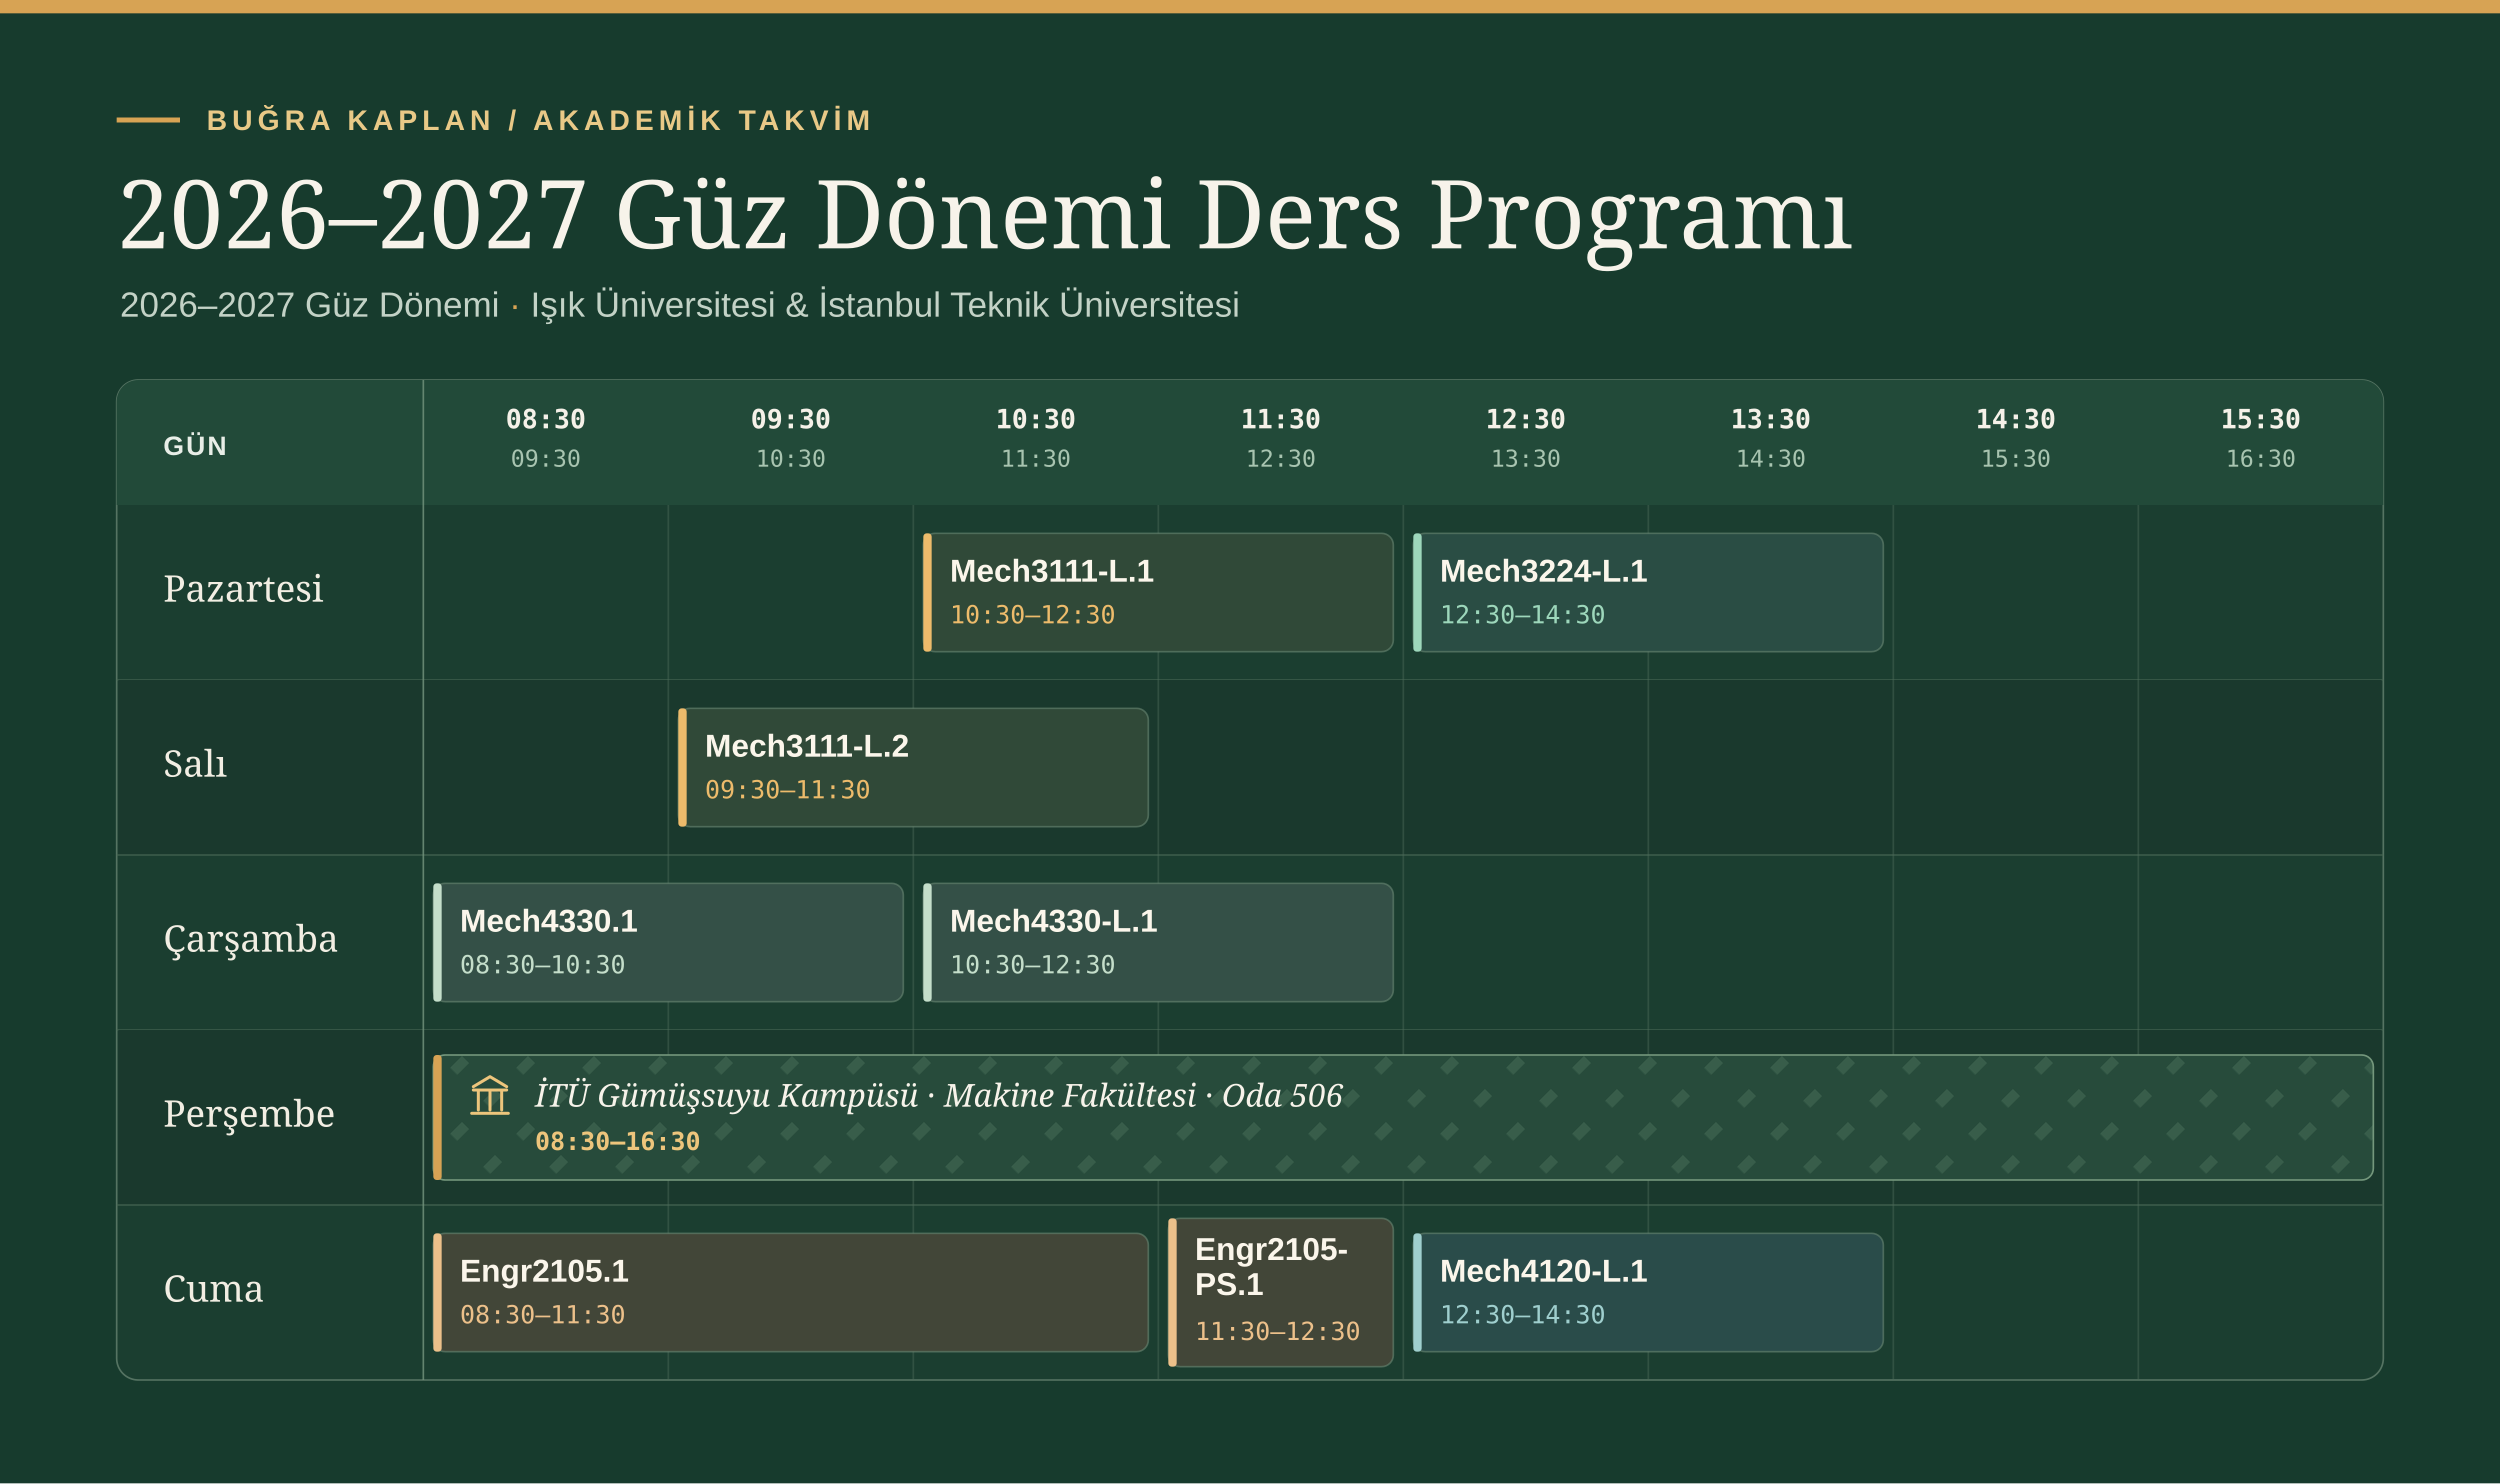
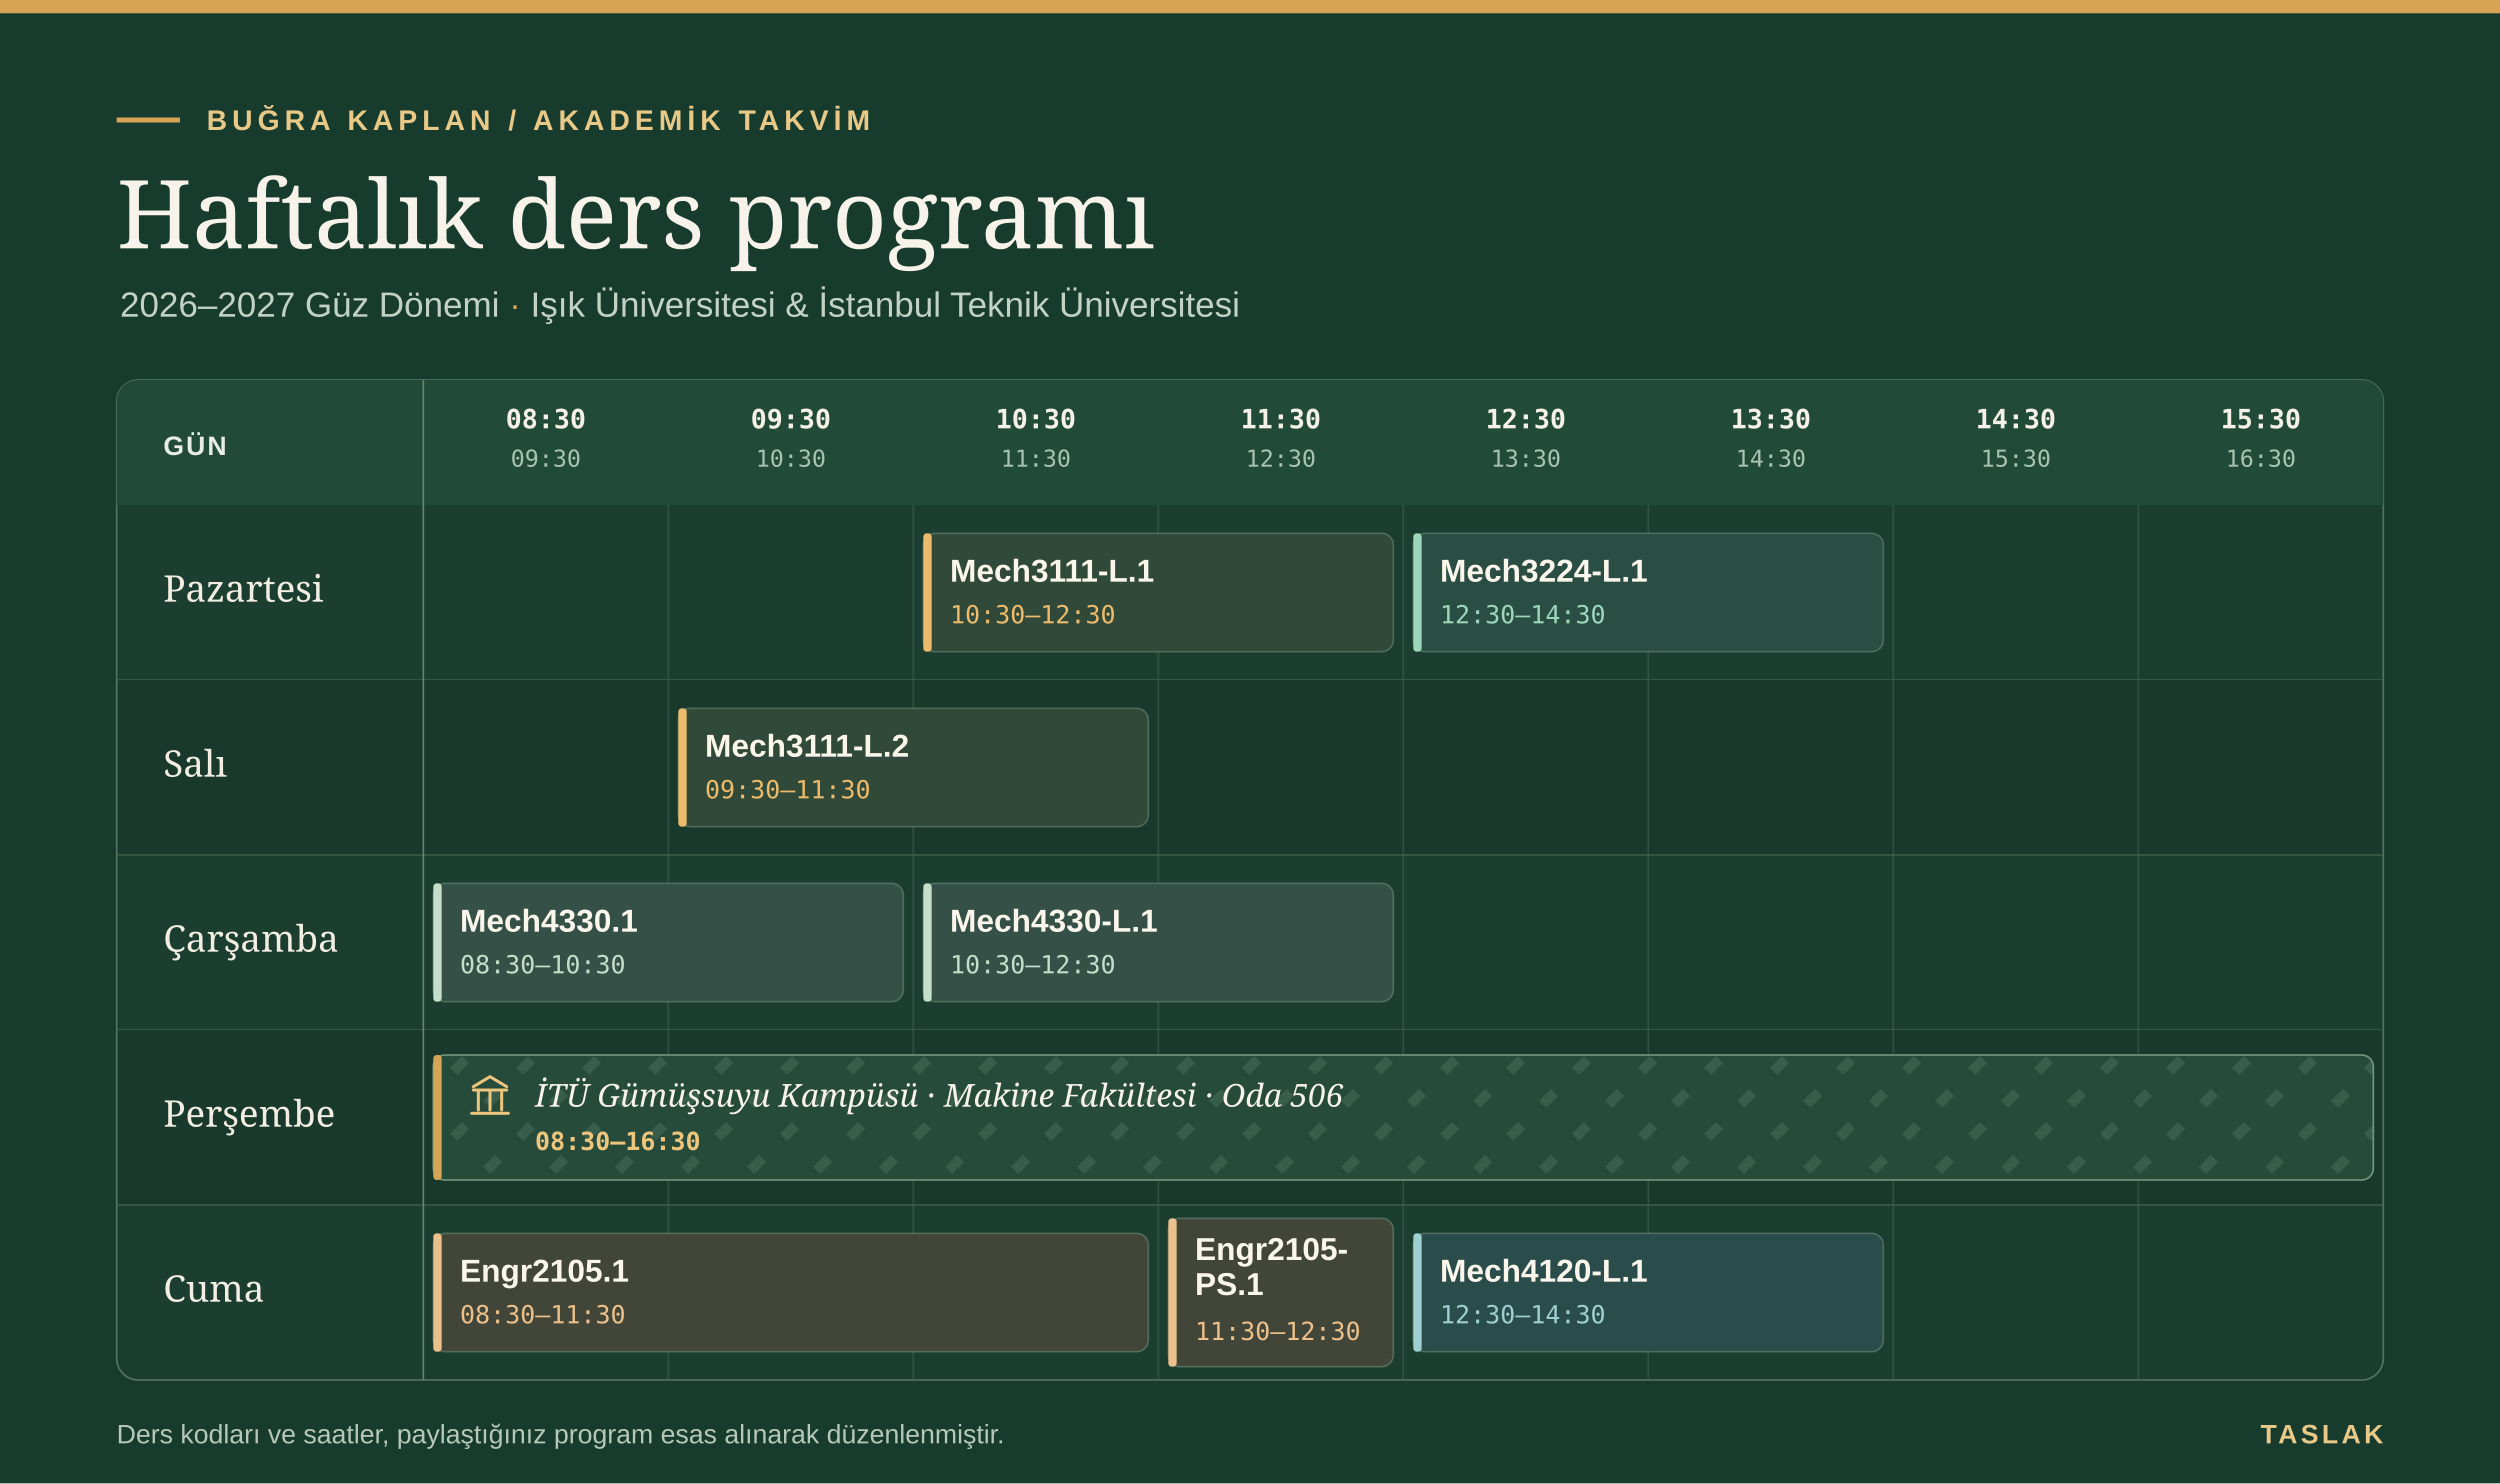
<svg xmlns="http://www.w3.org/2000/svg" width="1500" height="890" viewBox="0 0 1500 890" role="img" aria-labelledby="title description">
  <defs>
    <pattern id="diagonal" patternUnits="userSpaceOnUse" width="28" height="28" patternTransform="rotate(45)">
      <rect width="28" height="28" fill="#274b3b" />
      <path d="M0 0v10" stroke="#385d4a" stroke-width="12" />
    </pattern>
  </defs>
  <style>text{font-family:"Source Sans 3","Segoe UI",Arial,sans-serif}.serif{font-family:"Newsreader",Georgia,serif}.mono{font-family:"IBM Plex Mono",Consolas,monospace}</style>
  <rect width="1500" height="890" fill="#173b2d" />
  <rect x="0" y="0" width="1500" height="8" fill="#d7a354" />
  <path d="M70 72h38" stroke="#d7a354" stroke-width="3" />
  <text x="124" y="78" fill="#e9c987" font-size="17" font-weight="700" letter-spacing="3">BUĞRA KAPLAN  /  AKADEMİK TAKVİM</text>
-   <text x="70" y="149" fill="#f7f3ea" font-size="57" class="serif">2026–2027 Güz Dönemi Ders Programı</text>
+   <text x="70" y="149" fill="#f7f3ea" font-size="57" class="serif">Haftalık ders programı</text>
  <text x="72" y="190" fill="#c3d2c6" font-size="21">2026–2027 Güz Dönemi  <tspan fill="#d7a354">·</tspan>  Işık Üniversitesi &amp; İstanbul Teknik Üniversitesi</text>
  <rect x="70" y="228" width="1360" height="600" rx="13" fill="#1b3e30" stroke="#557362" />
  <path d="M83 228h1334a13 13 0 0 1 13 13v62H70v-62a13 13 0 0 1 13-13z" fill="#224a39" />
  <text x="98" y="273" fill="#e8eee7" font-size="16" font-weight="700" letter-spacing="1.2">GÜN</text>
  <text x="327.5" y="257" text-anchor="middle" fill="#f5f1e8" font-size="16" font-weight="700" class="mono">08:30</text>
  <text x="327.5" y="280" text-anchor="middle" fill="#a8c4b0" font-size="14" class="mono">09:30</text>
  <text x="474.5" y="257" text-anchor="middle" fill="#f5f1e8" font-size="16" font-weight="700" class="mono">09:30</text>
  <text x="474.5" y="280" text-anchor="middle" fill="#a8c4b0" font-size="14" class="mono">10:30</text>
  <text x="621.5" y="257" text-anchor="middle" fill="#f5f1e8" font-size="16" font-weight="700" class="mono">10:30</text>
  <text x="621.5" y="280" text-anchor="middle" fill="#a8c4b0" font-size="14" class="mono">11:30</text>
  <text x="768.5" y="257" text-anchor="middle" fill="#f5f1e8" font-size="16" font-weight="700" class="mono">11:30</text>
  <text x="768.5" y="280" text-anchor="middle" fill="#a8c4b0" font-size="14" class="mono">12:30</text>
  <text x="915.5" y="257" text-anchor="middle" fill="#f5f1e8" font-size="16" font-weight="700" class="mono">12:30</text>
  <text x="915.5" y="280" text-anchor="middle" fill="#a8c4b0" font-size="14" class="mono">13:30</text>
  <text x="1062.5" y="257" text-anchor="middle" fill="#f5f1e8" font-size="16" font-weight="700" class="mono">13:30</text>
  <text x="1062.5" y="280" text-anchor="middle" fill="#a8c4b0" font-size="14" class="mono">14:30</text>
  <text x="1209.5" y="257" text-anchor="middle" fill="#f5f1e8" font-size="16" font-weight="700" class="mono">14:30</text>
  <text x="1209.5" y="280" text-anchor="middle" fill="#a8c4b0" font-size="14" class="mono">15:30</text>
  <text x="1356.5" y="257" text-anchor="middle" fill="#f5f1e8" font-size="16" font-weight="700" class="mono">15:30</text>
  <text x="1356.5" y="280" text-anchor="middle" fill="#a8c4b0" font-size="14" class="mono">16:30</text>
  <text x="98" y="361" fill="#f2eee3" font-size="22" class="serif">Pazartesi</text>
  <path d="M70 408h1360" stroke="#456552" stroke-opacity=".75" />
  <rect x="71" y="408" width="1358" height="105" fill="#1a392d" />
  <text x="98" y="466" fill="#f2eee3" font-size="22" class="serif">Salı</text>
  <path d="M70 513h1360" stroke="#456552" stroke-opacity=".75" />
  <text x="98" y="571" fill="#f2eee3" font-size="22" class="serif">Çarşamba</text>
  <path d="M70 618h1360" stroke="#456552" stroke-opacity=".75" />
  <rect x="71" y="618" width="1358" height="105" fill="#1a392d" />
  <text x="98" y="676" fill="#f2eee3" font-size="22" class="serif">Perşembe</text>
  <path d="M70 723h1360" stroke="#456552" stroke-opacity=".75" />
  <text x="98" y="781" fill="#f2eee3" font-size="22" class="serif">Cuma</text>
  <path d="M254 228v600" stroke="#70917b" stroke-opacity=".85" />
  <path d="M401 303v525" stroke="#4b6957" stroke-opacity=".47" />
  <path d="M548 303v525" stroke="#4b6957" stroke-opacity=".47" />
  <path d="M695 303v525" stroke="#4b6957" stroke-opacity=".47" />
  <path d="M842 303v525" stroke="#4b6957" stroke-opacity=".47" />
  <path d="M989 303v525" stroke="#4b6957" stroke-opacity=".47" />
  <path d="M1136 303v525" stroke="#4b6957" stroke-opacity=".47" />
  <path d="M1283 303v525" stroke="#4b6957" stroke-opacity=".47" />
  <rect x="554" y="320" width="282" height="71" rx="7" fill="#304938" stroke="#6a8873" stroke-opacity=".6" />
  <rect x="554" y="320" width="5" height="71" rx="2" fill="#edbb6b" />
  <text x="570" y="349" fill="#fbf6eb" font-size="19" font-weight="700">Mech3111-L.1</text>
  <text x="570" y="374" fill="#edbb6b" font-size="15" class="mono">10:30–12:30</text>
  <rect x="848" y="320" width="282" height="71" rx="7" fill="#2a4d44" stroke="#6a8873" stroke-opacity=".6" />
  <rect x="848" y="320" width="5" height="71" rx="2" fill="#9dd7bb" />
  <text x="864" y="349" fill="#fbf6eb" font-size="19" font-weight="700">Mech3224-L.1</text>
  <text x="864" y="374" fill="#9dd7bb" font-size="15" class="mono">12:30–14:30</text>
  <rect x="407" y="425" width="282" height="71" rx="7" fill="#304938" stroke="#6a8873" stroke-opacity=".6" />
  <rect x="407" y="425" width="5" height="71" rx="2" fill="#edbb6b" />
  <text x="423" y="454" fill="#fbf6eb" font-size="19" font-weight="700">Mech3111-L.2</text>
  <text x="423" y="479" fill="#edbb6b" font-size="15" class="mono">09:30–11:30</text>
  <rect x="260" y="530" width="282" height="71" rx="7" fill="#345047" stroke="#6a8873" stroke-opacity=".6" />
  <rect x="260" y="530" width="5" height="71" rx="2" fill="#c4deca" />
  <text x="276" y="559" fill="#fbf6eb" font-size="19" font-weight="700">Mech4330.1</text>
  <text x="276" y="584" fill="#c4deca" font-size="15" class="mono">08:30–10:30</text>
  <rect x="554" y="530" width="282" height="71" rx="7" fill="#345047" stroke="#6a8873" stroke-opacity=".6" />
  <rect x="554" y="530" width="5" height="71" rx="2" fill="#c4deca" />
  <text x="570" y="559" fill="#fbf6eb" font-size="19" font-weight="700">Mech4330-L.1</text>
  <text x="570" y="584" fill="#c4deca" font-size="15" class="mono">10:30–12:30</text>
  <rect x="260" y="740" width="429" height="71" rx="7" fill="#424638" stroke="#6a8873" stroke-opacity=".6" />
  <rect x="260" y="740" width="5" height="71" rx="2" fill="#ecc08a" />
  <text x="276" y="769" fill="#fbf6eb" font-size="19" font-weight="700">Engr2105.1</text>
  <text x="276" y="794" fill="#ecc08a" font-size="15" class="mono">08:30–11:30</text>
  <rect x="701" y="731" width="135" height="89" rx="7" fill="#424638" stroke="#6a8873" stroke-opacity=".6" />
  <rect x="701" y="731" width="5" height="89" rx="2" fill="#ecc08a" />
  <text x="717" y="756" fill="#fbf6eb" font-size="19" font-weight="700">Engr2105-</text>
  <text x="717" y="777" fill="#fbf6eb" font-size="19" font-weight="700">PS.1</text>
  <text x="717" y="804" fill="#ecc08a" font-size="15" class="mono">11:30–12:30</text>
  <rect x="848" y="740" width="282" height="71" rx="7" fill="#2a4c4a" stroke="#6a8873" stroke-opacity=".6" />
  <rect x="848" y="740" width="5" height="71" rx="2" fill="#9fcfce" />
  <text x="864" y="769" fill="#fbf6eb" font-size="19" font-weight="700">Mech4120-L.1</text>
  <text x="864" y="794" fill="#9fcfce" font-size="15" class="mono">12:30–14:30</text>
  <rect x="260" y="633" width="1164" height="75" rx="7" fill="url(#diagonal)" stroke="#74977c" />
  <rect x="260" y="633" width="5" height="75" rx="2" fill="#d7a354" />
  <path d="M284 662l10-6 10 6m-20 2h20m-17 0v12m7-12v12m7-12v12m-18 2h22" transform="translate(0,-10)" fill="none" stroke="#edc57c" stroke-width="1.8" stroke-linecap="round" stroke-linejoin="round" />
  <text x="321" y="664" fill="#f7f3ea" font-size="19" class="serif" font-style="italic">İTÜ Gümüşsuyu Kampüsü · Makine Fakültesi · Oda 506</text>
  <text x="321" y="690" fill="#edc57c" font-size="15" font-weight="700" class="mono">08:30–16:30</text>
+   <text x="70" y="866" fill="#b6c8ba" font-size="16">Ders kodları ve saatler, paylaştığınız program esas alınarak düzenlenmiştir.</text>
+   <text x="1430" y="866" text-anchor="end" fill="#e9c987" font-size="16" font-weight="700" letter-spacing="2">TASLAK</text>
</svg>
